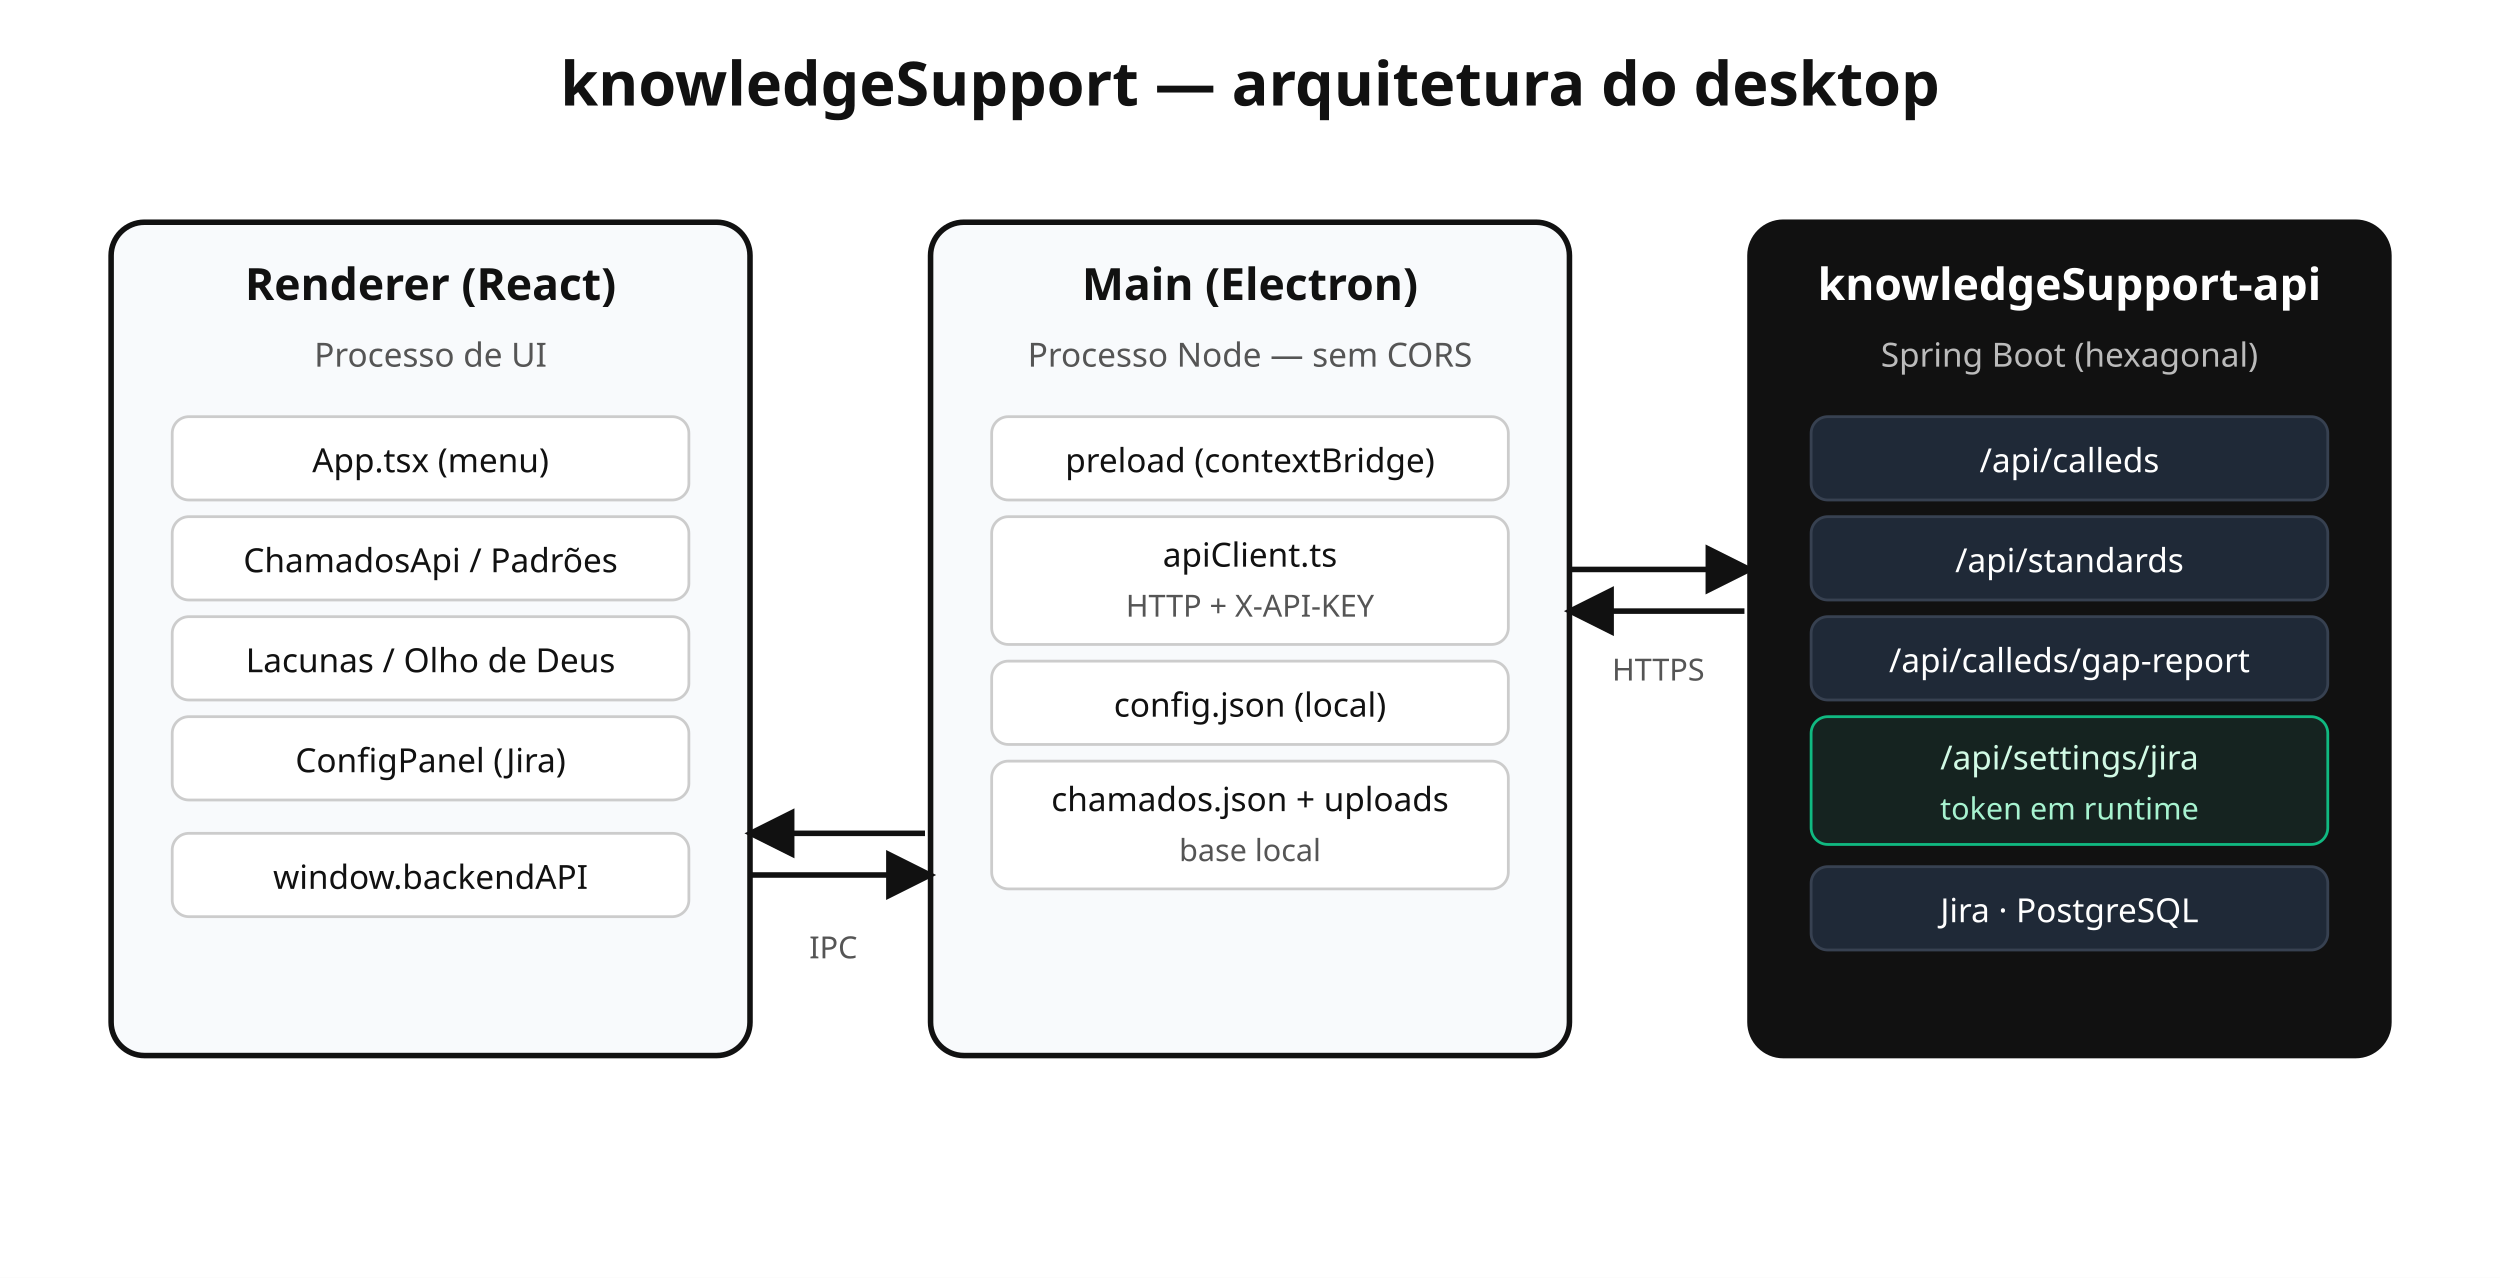
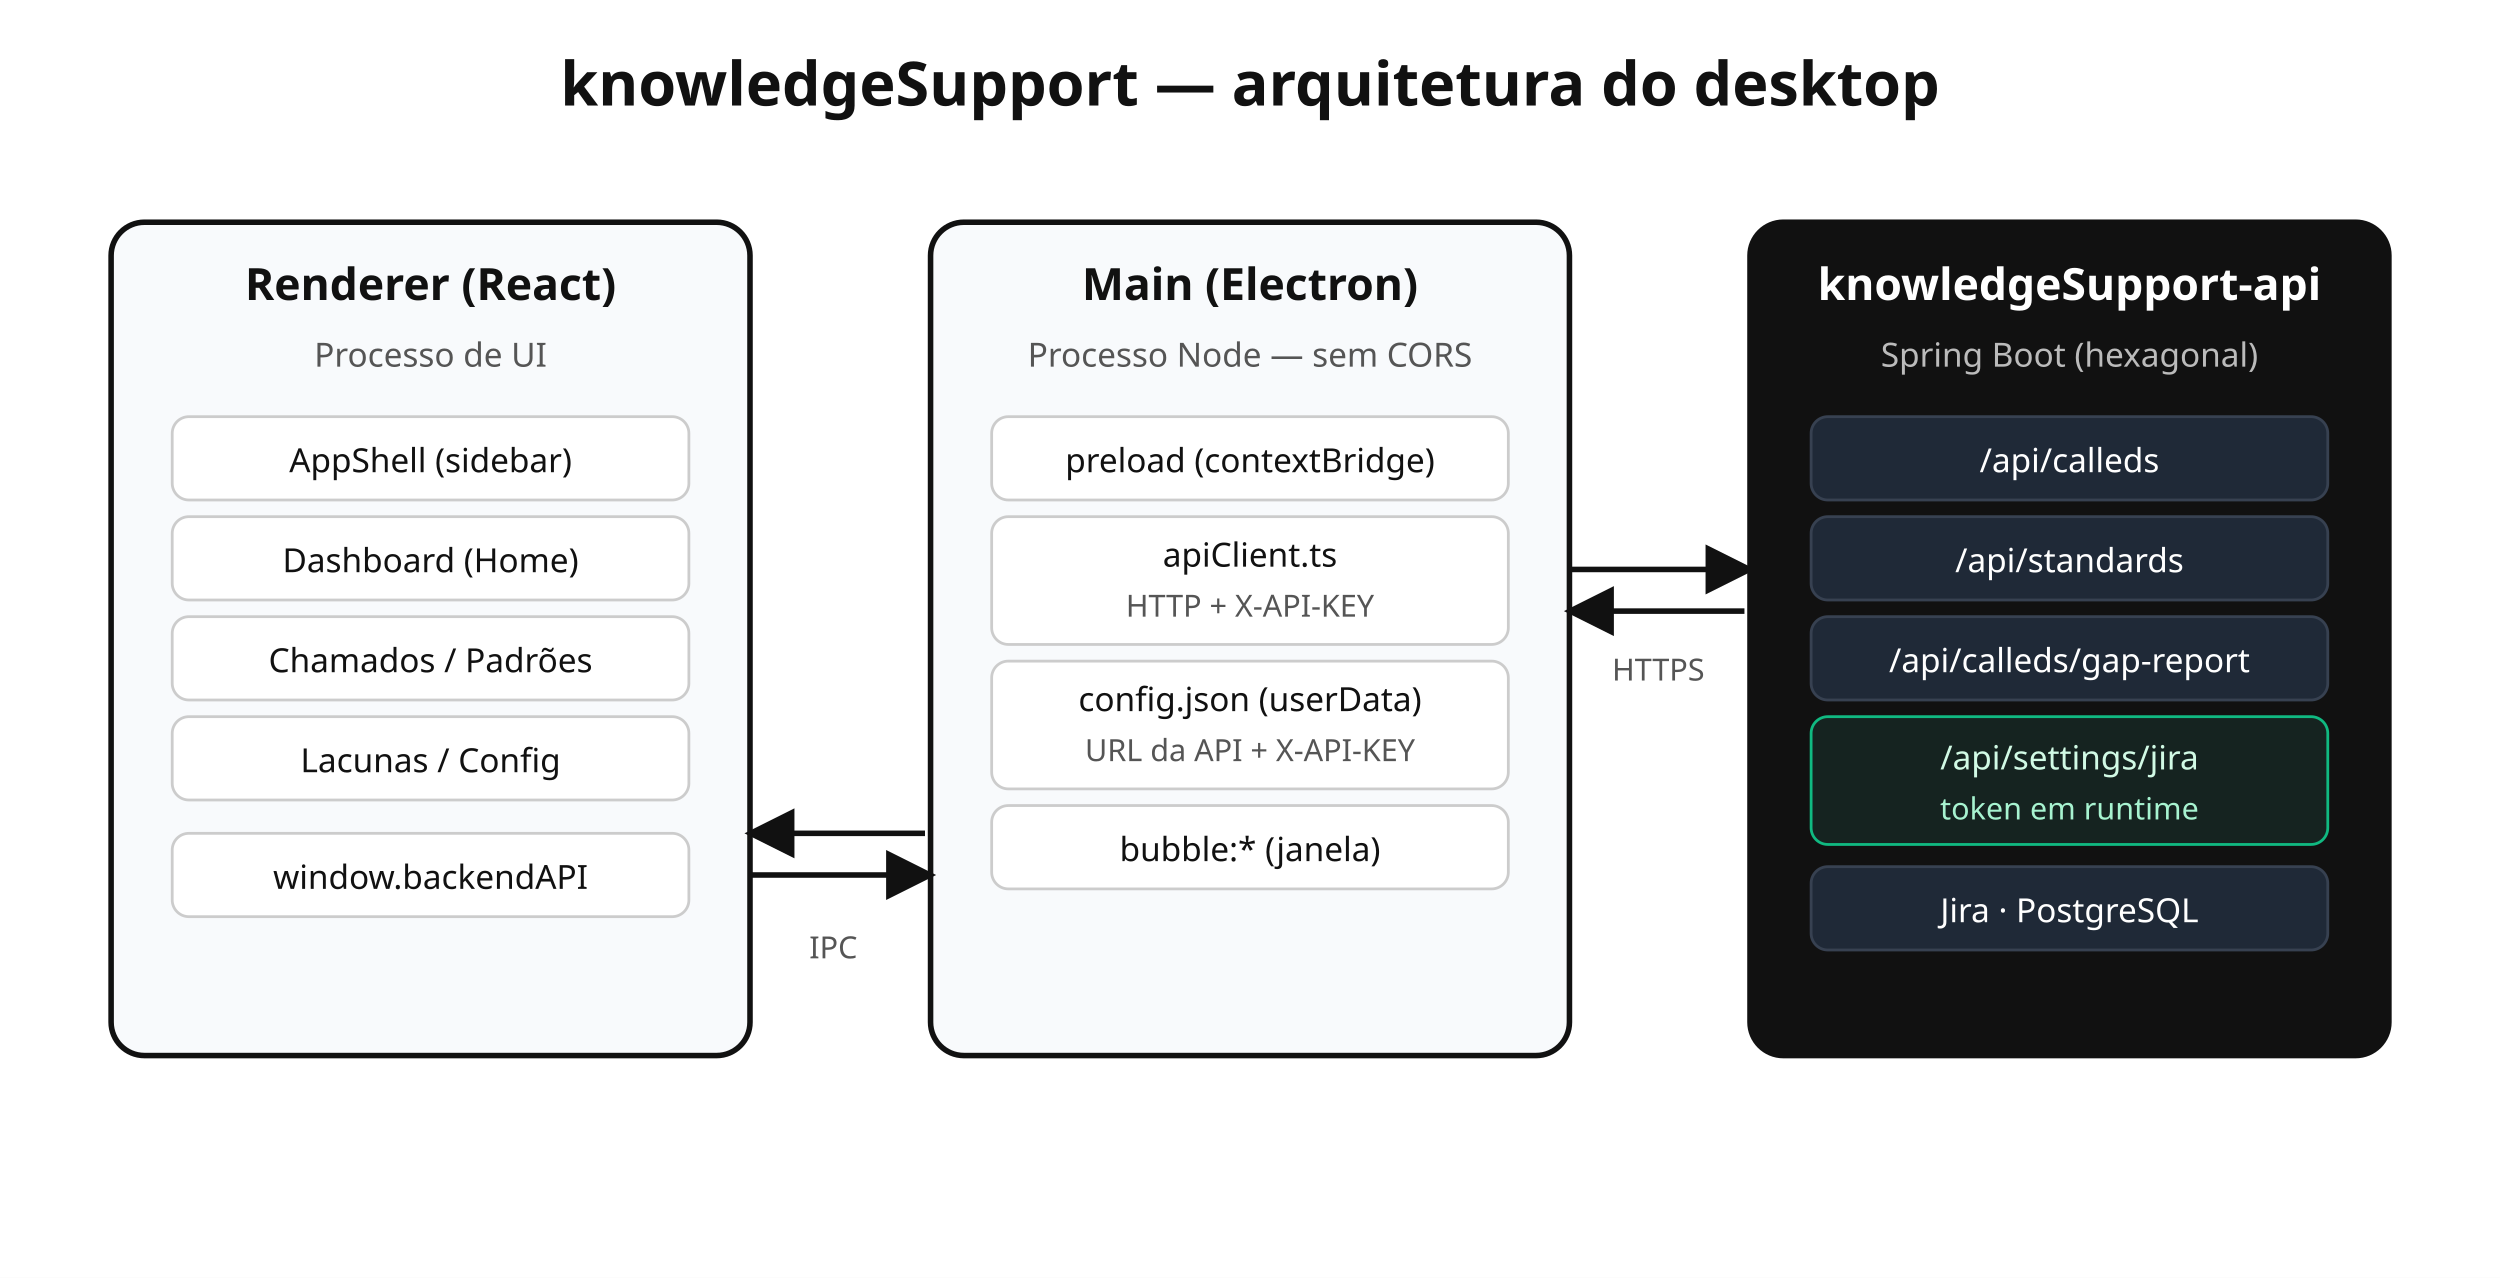
<svg xmlns="http://www.w3.org/2000/svg" viewBox="0 0 900 460" width="900" height="460" font-family="system-ui, sans-serif">
  <rect width="900" height="460" fill="#ffffff" />
  <text x="450" y="38" text-anchor="middle" font-size="22" font-weight="700" fill="#111">knowledgeSupport — arquitetura do desktop</text>
  <rect x="40" y="80" width="230" height="300" rx="12" fill="#f8fafc" stroke="#111" stroke-width="2" />
  <text x="155" y="108" text-anchor="middle" font-size="16" font-weight="700" fill="#111">Renderer (React)</text>
  <text x="155" y="132" text-anchor="middle" font-size="12" fill="#555">Processo de UI</text>
  <g font-size="12" fill="#111">
    <rect x="62" y="150" width="186" height="30" rx="6" fill="#fff" stroke="#ccc" />
-     <text x="155" y="170" text-anchor="middle">App.tsx (menu)</text>
+     <text x="155" y="170" text-anchor="middle">AppShell (sidebar)</text>
    <rect x="62" y="186" width="186" height="30" rx="6" fill="#fff" stroke="#ccc" />
-     <text x="155" y="206" text-anchor="middle">ChamadosApi / Padrões</text>
+     <text x="155" y="206" text-anchor="middle">Dashboard (Home)</text>
    <rect x="62" y="222" width="186" height="30" rx="6" fill="#fff" stroke="#ccc" />
-     <text x="155" y="242" text-anchor="middle">Lacunas / Olho de Deus</text>
+     <text x="155" y="242" text-anchor="middle">Chamados / Padrões</text>
    <rect x="62" y="258" width="186" height="30" rx="6" fill="#fff" stroke="#ccc" />
-     <text x="155" y="278" text-anchor="middle">ConfigPanel (Jira)</text>
+     <text x="155" y="278" text-anchor="middle">Lacunas / Config</text>
    <rect x="62" y="300" width="186" height="30" rx="6" fill="#fff" stroke="#ccc" />
    <text x="155" y="320" text-anchor="middle">window.backendAPI</text>
  </g>
  <rect x="335" y="80" width="230" height="300" rx="12" fill="#f8fafc" stroke="#111" stroke-width="2" />
  <text x="450" y="108" text-anchor="middle" font-size="16" font-weight="700" fill="#111">Main (Electron)</text>
  <text x="450" y="132" text-anchor="middle" font-size="12" fill="#555">Processo Node — sem CORS</text>
  <g font-size="12" fill="#111">
    <rect x="357" y="150" width="186" height="30" rx="6" fill="#fff" stroke="#ccc" />
    <text x="450" y="170" text-anchor="middle">preload (contextBridge)</text>
    <rect x="357" y="186" width="186" height="46" rx="6" fill="#fff" stroke="#ccc" />
    <text x="450" y="204" text-anchor="middle">apiClient.ts</text>
    <text x="450" y="222" text-anchor="middle" font-size="11" fill="#555">HTTP + X-API-KEY</text>
-     <rect x="357" y="238" width="186" height="30" rx="6" fill="#fff" stroke="#ccc" />
-     <text x="450" y="258" text-anchor="middle">config.json (local)</text>
-     <rect x="357" y="274" width="186" height="46" rx="6" fill="#fff" stroke="#ccc" />
-     <text x="450" y="292" text-anchor="middle">chamados.json + uploads</text>
-     <text x="450" y="310" text-anchor="middle" font-size="11" fill="#555">base local</text>
+     <rect x="357" y="238" width="186" height="46" rx="6" fill="#fff" stroke="#ccc" />
+     <text x="450" y="256" text-anchor="middle">config.json (userData)</text>
+     <text x="450" y="274" text-anchor="middle" font-size="11" fill="#555">URL da API + X-API-KEY</text>
+     <rect x="357" y="290" width="186" height="30" rx="6" fill="#fff" stroke="#ccc" />
+     <text x="450" y="310" text-anchor="middle">bubble:* (janela)</text>
  </g>
  <rect x="630" y="80" width="230" height="300" rx="12" fill="#111" stroke="#111" stroke-width="2" />
  <text x="745" y="108" text-anchor="middle" font-size="16" font-weight="700" fill="#fff">knowledgeSupport-api</text>
  <text x="745" y="132" text-anchor="middle" font-size="12" fill="#bbb">Spring Boot (hexagonal)</text>
  <g font-size="12" fill="#fff">
    <rect x="652" y="150" width="186" height="30" rx="6" fill="#1f2937" stroke="#374151" />
    <text x="745" y="170" text-anchor="middle">/api/calleds</text>
    <rect x="652" y="186" width="186" height="30" rx="6" fill="#1f2937" stroke="#374151" />
    <text x="745" y="206" text-anchor="middle">/api/standards</text>
    <rect x="652" y="222" width="186" height="30" rx="6" fill="#1f2937" stroke="#374151" />
    <text x="745" y="242" text-anchor="middle">/api/calleds/gap-report</text>
    <rect x="652" y="258" width="186" height="46" rx="6" fill="#2563553a" stroke="#10b981" />
    <text x="745" y="277" text-anchor="middle" fill="#d1fae5">/api/settings/jira</text>
    <text x="745" y="295" text-anchor="middle" font-size="11" fill="#a7f3d0">token em runtime</text>
    <rect x="652" y="312" width="186" height="30" rx="6" fill="#1f2937" stroke="#374151" />
    <text x="745" y="332" text-anchor="middle">Jira · PostgreSQL</text>
  </g>
  <g stroke="#111" stroke-width="2" fill="#111">
    <line x1="270" y1="315" x2="333" y2="315" marker-end="url(#a)" />
    <line x1="333" y1="300" x2="272" y2="300" marker-end="url(#a)" />
    <line x1="565" y1="205" x2="628" y2="205" marker-end="url(#a)" />
    <line x1="628" y1="220" x2="567" y2="220" marker-end="url(#a)" />
  </g>
  <text x="300" y="345" text-anchor="middle" font-size="11" fill="#555">IPC</text>
  <text x="597" y="245" text-anchor="middle" font-size="11" fill="#555">HTTPS</text>
  <defs>
    <marker id="a" markerWidth="9" markerHeight="9" refX="7" refY="4.5" orient="auto">
      <path d="M0,0 L9,4.5 L0,9 z" fill="#111" />
    </marker>
  </defs>
</svg>
